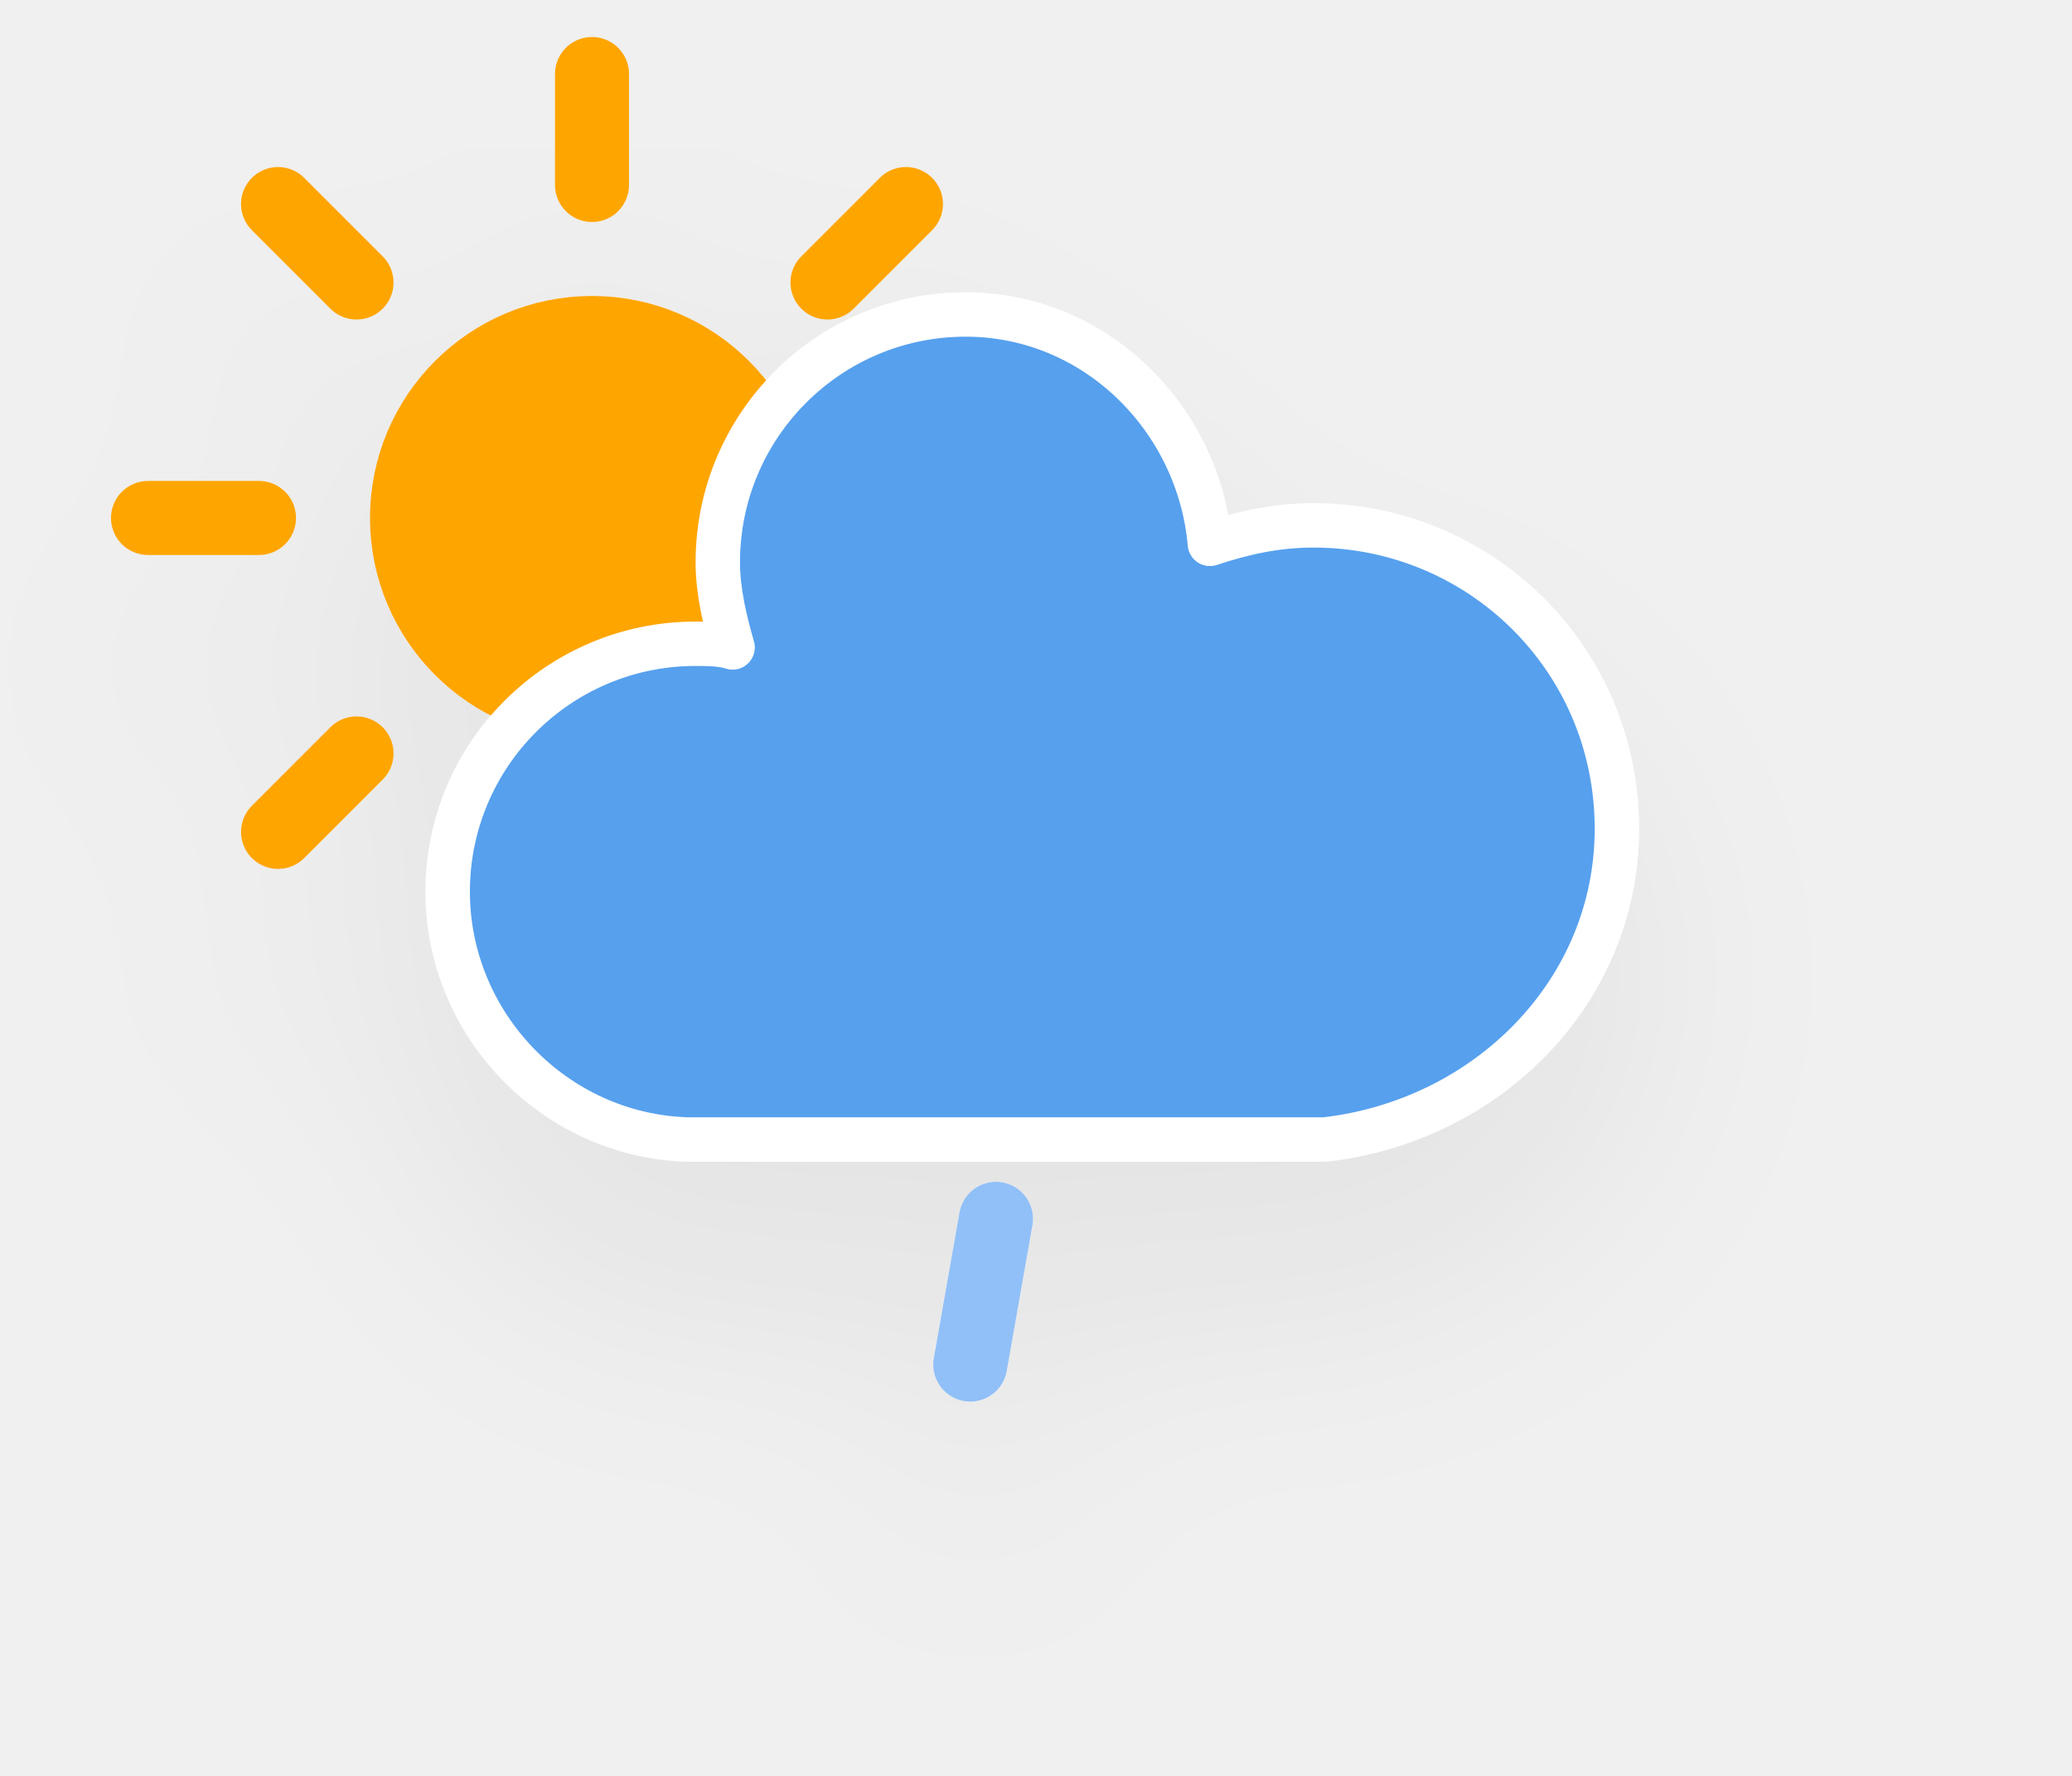
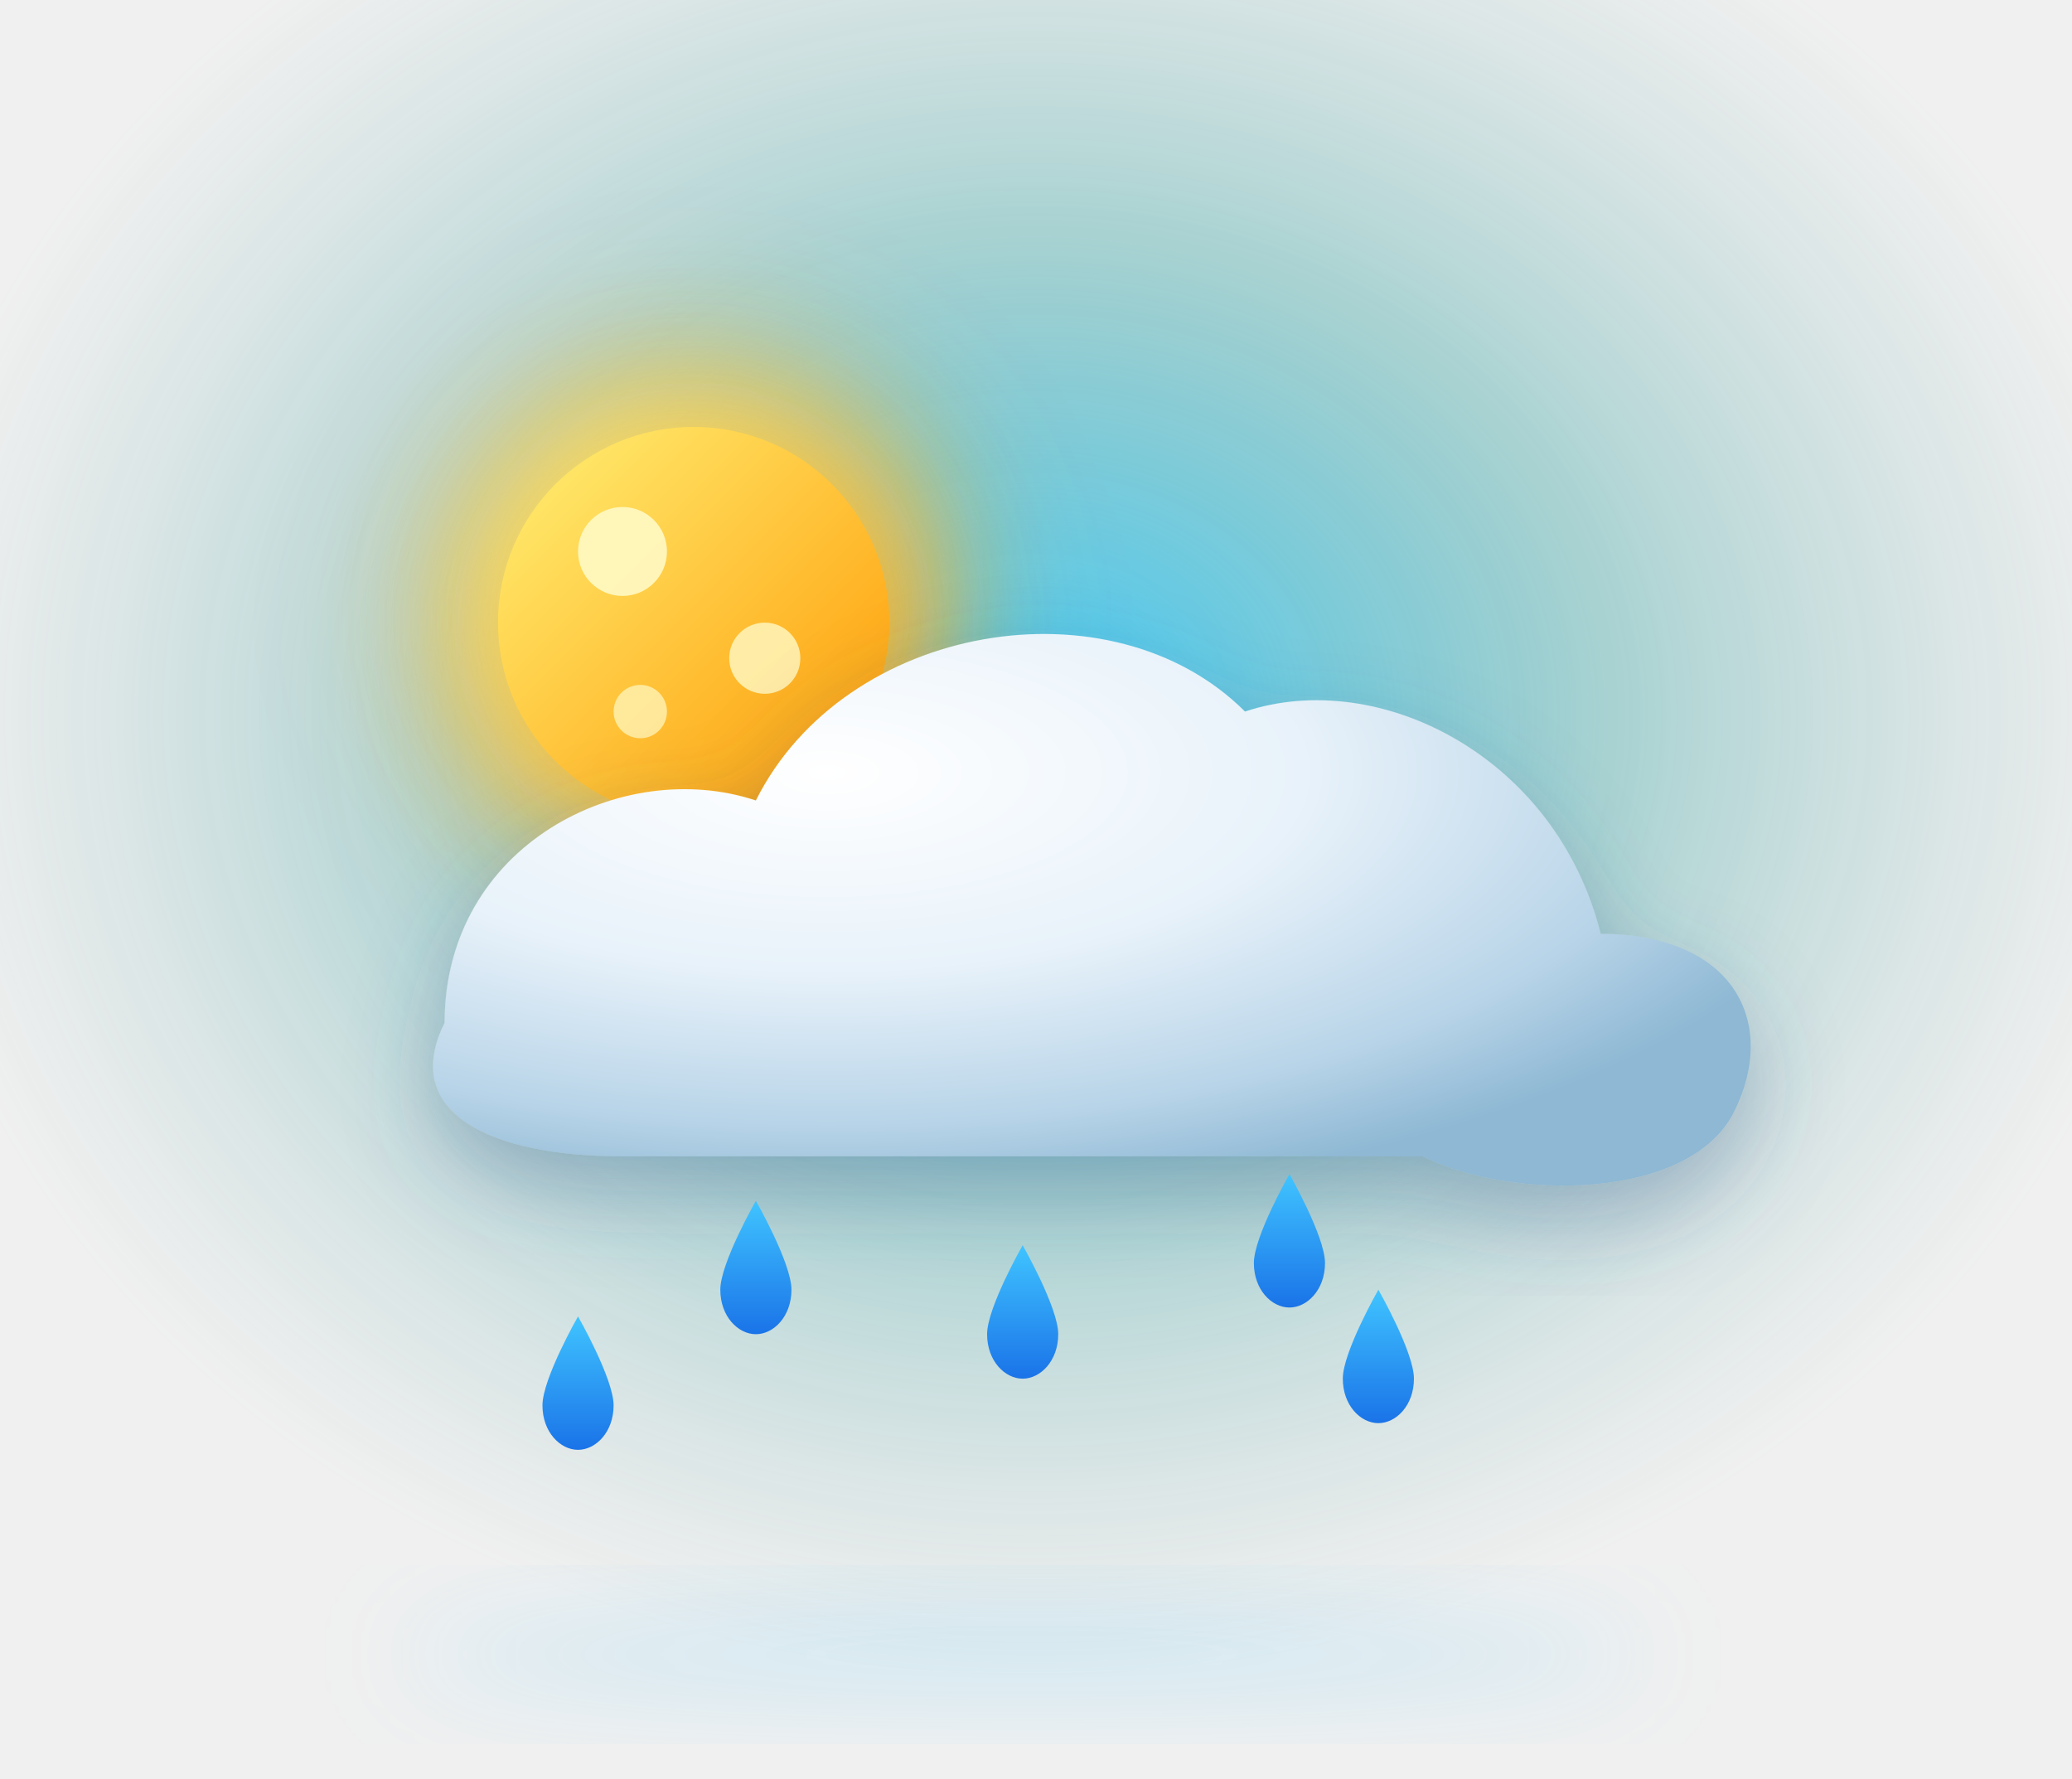
- <svg xmlns="http://www.w3.org/2000/svg" width="56" height="48" version="1.1">
+ <svg xmlns="http://www.w3.org/2000/svg" width="233" height="200" viewBox="0 0 233 200">
  <defs>
-     <filter id="blur" x="-.207" y="-.211" width="1.403" height="1.5">
-       <feGaussianBlur in="SourceAlpha" stdDeviation="3" />
-       <feOffset dx="0" dy="4" result="offsetblur" />
-       <feComponentTransfer>
-         <feFuncA slope="0.05" type="linear" />
-       </feComponentTransfer>
-       <feMerge>
-         <feMergeNode />
-         <feMergeNode in="SourceGraphic" />
-       </feMerge>
+     <radialGradient id="bgGlow" cx="50%" cy="40%" r="55%">
+       <stop offset="0%" stop-color="#00BFFF" stop-opacity="0.7" />
+       <stop offset="50%" stop-color="#008B8B" stop-opacity="0.3" />
+       <stop offset="100%" stop-color="#5F9EA0" stop-opacity="0" />
+     </radialGradient>
+     <radialGradient id="sunGlowHard" cx="50%" cy="50%" r="50%">
+       <stop offset="0%" stop-color="#FFE566" stop-opacity="0.9" />
+       <stop offset="40%" stop-color="#FFB820" stop-opacity="0.5" />
+       <stop offset="100%" stop-color="#FF8C00" stop-opacity="0" />
+     </radialGradient>
+     <linearGradient id="sunCoreHard" x1="0" y1="0" x2="1" y2="1">
+       <stop offset="0%" stop-color="#FFF176" />
+       <stop offset="100%" stop-color="#FF9800" />
+     </linearGradient>
+     <radialGradient id="cloudGrad" cx="30%" cy="25%" r="80%">
+       <stop offset="0%" stop-color="#FFFFFF" />
+       <stop offset="45%" stop-color="#E8F2FA" />
+       <stop offset="80%" stop-color="#B8D4E8" />
+       <stop offset="100%" stop-color="#8EB8D4" />
+     </radialGradient>
+     <linearGradient id="rainHard" x1="0" y1="0" x2="0" y2="1">
+       <stop offset="0%" stop-color="#40C4FF" />
+       <stop offset="100%" stop-color="#1A73E8" />
+     </linearGradient>
+     <filter id="glowHard" x="-50%" y="-50%" width="200%" height="200%">
+       <feGaussianBlur stdDeviation="6" />
    </filter>
-     <style type="text/css">
-       
-       /*
- ** SUN
- */
-       @keyframes am-weather-sun {
-         0% {
-           -webkit-transform: rotate(0deg);
-           -moz-transform: rotate(0deg);
-           -ms-transform: rotate(0deg);
-           transform: rotate(0deg);
-         }
+     <filter id="cloudShadowHard" x="-20%" y="-20%" width="140%" height="140%">
+       <feDropShadow dx="0" dy="4" stdDeviation="5" flood-color="#3A5C8C" flood-opacity="0.35" />
+     </filter>
+   </defs>
+   <style>
+     .bgLayer {
+       animation: bgPulse 6s ease-in-out infinite;
+     }
+     /* NOWA ANIMACJA SŁOŃCA: wychodzi i chowa się za chmurą */
+     .sunMove {
+       animation: slideBehindCloud 8s ease-in-out infinite alternate;
+       transform-origin: 78px 70px;
+     }
+     .cloudMoveHard {
+       animation: cloudMove 5s ease-in-out infinite;
+     }
+     .rainDropHard {
+       animation: fallHard 1.2s linear infinite;
+     }
+     .rd2h { animation-delay: 0.4s; }
+     .rd3h { animation-delay: 0.7s; }
+     .rd4h { animation-delay: 0.2s; }
+     .rd5h { animation-delay: 0.9s; }

-         100% {
-           -webkit-transform: rotate(360deg);
-           -moz-transform: rotate(360deg);
-           -ms-transform: rotate(360deg);
-           transform: rotate(360deg);
-         }
-       }
- 
-       .am-weather-sun {
-         -webkit-animation-name: am-weather-sun;
-         -moz-animation-name: am-weather-sun;
-         -ms-animation-name: am-weather-sun;
-         animation-name: am-weather-sun;
-         -webkit-animation-duration: 9s;
-         -moz-animation-duration: 9s;
-         -ms-animation-duration: 9s;
-         animation-duration: 9s;
-         -webkit-animation-timing-function: linear;
-         -moz-animation-timing-function: linear;
-         -ms-animation-timing-function: linear;
-         animation-timing-function: linear;
-         -webkit-animation-iteration-count: infinite;
-         -moz-animation-iteration-count: infinite;
-         -ms-animation-iteration-count: infinite;
-         animation-iteration-count: infinite;
-       }
- 
-       /*
- ** CLOUDS
- */
-       @keyframes am-weather-cloud-2 {
-         0% {
-           -webkit-transform: translate(0px, 0px);
-           -moz-transform: translate(0px, 0px);
-           -ms-transform: translate(0px, 0px);
-           transform: translate(0px, 0px);
-         }
- 
-         50% {
-           -webkit-transform: translate(2px, 0px);
-           -moz-transform: translate(2px, 0px);
-           -ms-transform: translate(2px, 0px);
-           transform: translate(2px, 0px);
-         }
- 
-         100% {
-           -webkit-transform: translate(0px, 0px);
-           -moz-transform: translate(0px, 0px);
-           -ms-transform: translate(0px, 0px);
-           transform: translate(0px, 0px);
-         }
-       }
- 
-       .am-weather-cloud-2 {
-         -webkit-animation-name: am-weather-cloud-2;
-         -moz-animation-name: am-weather-cloud-2;
-         animation-name: am-weather-cloud-2;
-         -webkit-animation-duration: 3s;
-         -moz-animation-duration: 3s;
-         animation-duration: 3s;
-         -webkit-animation-timing-function: linear;
-         -moz-animation-timing-function: linear;
-         animation-timing-function: linear;
-         -webkit-animation-iteration-count: infinite;
-         -moz-animation-iteration-count: infinite;
-         animation-iteration-count: infinite;
-       }
- 
-       /*
- ** RAIN
- */
-       @keyframes am-weather-rain {
-         0% {
-           stroke-dashoffset: 0;
-         }
- 
-         100% {
-           stroke-dashoffset: -100;
-         }
-       }
- 
-       .am-weather-rain-1 {
-         -webkit-animation-name: am-weather-rain;
-         -moz-animation-name: am-weather-rain;
-         -ms-animation-name: am-weather-rain;
-         animation-name: am-weather-rain;
-         -webkit-animation-duration: 8s;
-         -moz-animation-duration: 8s;
-         -ms-animation-duration: 8s;
-         animation-duration: 8s;
-         -webkit-animation-timing-function: linear;
-         -moz-animation-timing-function: linear;
-         -ms-animation-timing-function: linear;
-         animation-timing-function: linear;
-         -webkit-animation-iteration-count: infinite;
-         -moz-animation-iteration-count: infinite;
-         -ms-animation-iteration-count: infinite;
-         animation-iteration-count: infinite;
-       }
-       
-     </style>
-   </defs>
-   <g transform="translate(16,-2)" filter="url(#blur)">
-     <g transform="translate(0,16)">
-       <g class="am-weather-sun" style="-moz-animation-duration:9s;-moz-animation-iteration-count:infinite;-moz-animation-name:am-weather-sun;-moz-animation-timing-function:linear;-ms-animation-duration:9s;-ms-animation-iteration-count:infinite;-ms-animation-name:am-weather-sun;-ms-animation-timing-function:linear;-webkit-animation-duration:9s;-webkit-animation-iteration-count:infinite;-webkit-animation-name:am-weather-sun;-webkit-animation-timing-function:linear">
-         <line transform="translate(0,9)" y2="3" fill="none" stroke="#ffa500" stroke-linecap="round" stroke-width="2" />
-         <g transform="rotate(45)">
-           <line transform="translate(0,9)" y2="3" fill="none" stroke="#ffa500" stroke-linecap="round" stroke-width="2" />
-         </g>
-         <g transform="rotate(90)">
-           <line transform="translate(0,9)" y2="3" fill="none" stroke="#ffa500" stroke-linecap="round" stroke-width="2" />
-         </g>
-         <g transform="rotate(135)">
-           <line transform="translate(0,9)" y2="3" fill="none" stroke="#ffa500" stroke-linecap="round" stroke-width="2" />
-         </g>
-         <g transform="scale(-1)">
-           <line transform="translate(0,9)" y2="3" fill="none" stroke="#ffa500" stroke-linecap="round" stroke-width="2" />
-         </g>
-         <g transform="rotate(225)">
-           <line transform="translate(0,9)" y2="3" fill="none" stroke="#ffa500" stroke-linecap="round" stroke-width="2" />
-         </g>
-         <g transform="rotate(-90)">
-           <line transform="translate(0,9)" y2="3" fill="none" stroke="#ffa500" stroke-linecap="round" stroke-width="2" />
-         </g>
-         <g transform="rotate(-45)">
-           <line transform="translate(0,9)" y2="3" fill="none" stroke="#ffa500" stroke-linecap="round" stroke-width="2" />
-         </g>
-         <circle r="5" fill="#ffa500" stroke="#ffa500" stroke-width="2" />
-       </g>
-     </g>
-     <g class="am-weather-cloud-3" style="-moz-animation-duration:3s;-moz-animation-iteration-count:infinite;-moz-animation-name:am-weather-cloud-2;-moz-animation-timing-function:linear;-webkit-animation-duration:3s;-webkit-animation-iteration-count:infinite;-webkit-animation-name:am-weather-cloud-2;-webkit-animation-timing-function:linear">
-       <path transform="translate(-20,-11)" d="m47.7 35.4c0-4.6-3.7-8.2-8.2-8.2-1 0-1.9 0.2-2.8 0.5-0.3-3.4-3.1-6.2-6.6-6.2-3.7 0-6.7 3-6.7 6.7 0 0.8 0.2 1.6 0.4 2.3-0.3-0.1-0.7-0.1-1-0.1-3.7 0-6.7 3-6.7 6.7 0 3.6 2.9 6.6 6.5 6.7h17.2c4.4-0.5 7.9-4 7.9-8.4z" fill="#57a0ee" stroke="#fff" stroke-linejoin="round" stroke-width="1.2" />
-     </g>
-     <g class="am-weather-rain-1" transform="translate(-20,-10) rotate(10,-238.68,233.96)">
-       <line class="am-weather-rain-1" transform="translate(-6,1)" y2="8" fill="none" stroke="#91c0f8" stroke-dasharray="4, 7" stroke-linecap="round" stroke-width="2" style="-moz-animation-duration:8s;-moz-animation-iteration-count:infinite;-moz-animation-name:am-weather-rain;-moz-animation-timing-function:linear;-ms-animation-duration:8s;-ms-animation-iteration-count:infinite;-ms-animation-name:am-weather-rain;-ms-animation-timing-function:linear;-webkit-animation-duration:8s;-webkit-animation-iteration-count:infinite;-webkit-animation-name:am-weather-rain;-webkit-animation-timing-function:linear" />
-     </g>
+     @keyframes bgPulse {
+       0%,100% { opacity: 0.85; }
+       50% { opacity: 1; }
+     }
+     @keyframes slideBehindCloud {
+       0% { transform: translateX(0); }
+       100% { transform: translateX(72px); }
+     }
+     @keyframes cloudMove {
+       0%,100% { transform: translateX(0) translateY(0); }
+       50% { transform: translateX(-3px) translateY(-2px); }
+     }
+     @keyframes fallHard {
+       0% { transform: translateY(-15px); opacity: 0; }
+       30% { opacity: 1; }
+       70% { opacity: 0.9; }
+       100% { transform: translateY(38px); opacity: 0; }
+     }
+   </style>
+   <rect width="233" height="200" fill="url(#bgGlow)" class="bgLayer" />
+   <g class="sunMove">
+     <circle cx="78" cy="70" r="40" fill="url(#sunGlowHard)" filter="url(#glowHard)" />
+     <circle cx="78" cy="70" r="26" fill="url(#sunCoreHard)" filter="url(#glowHard)" opacity="0.9" />
+     <circle cx="78" cy="70" r="22" fill="url(#sunCoreHard)" />
+     <circle cx="70" cy="62" r="5" fill="#FFF9C4" opacity="0.9" />
+     <circle cx="86" cy="74" r="4" fill="#FFF9C4" opacity="0.8" />
+     <circle cx="72" cy="80" r="3" fill="#FFF9C4" opacity="0.7" />
  </g>
+   <path class="cloudMoveHard" filter="url(#cloudShadowHard)" d="M 50,115             C 50,95 70,85 85,90             C 95,70 125,65 140,80             C 155,75 175,85 180,105             C 195,105 200,115 195,125             C 190,135 170,135 160,130             L 70,130             C 55,130 45,125 50,115 Z" fill="url(#cloudGrad)" />
+   <g>
+     <path class="rainDropHard" d="M85 135 C85 135 81 142 81 145 C81 148 83 150 85 150 C87 150 89 148 89 145 C89 142 85 135 85 135Z" fill="url(#rainHard)" />
+     <path class="rainDropHard rd2h" d="M115 140 C115 140 111 147 111 150 C111 153 113 155 115 155 C117 155 119 153 119 150 C119 147 115 140 115 140Z" fill="url(#rainHard)" />
+     <path class="rainDropHard rd3h" d="M145 132 C145 132 141 139 141 142 C141 145 143 147 145 147 C147 147 149 145 149 142 C149 139 145 132 145 132Z" fill="url(#rainHard)" />
+     <path class="rainDropHard rd4h" d="M65 148 C65 148 61 155 61 158 C61 161 63 163 65 163 C67 163 69 161 69 158 C69 155 65 148 65 148Z" fill="url(#rainHard)" />
+     <path class="rainDropHard rd5h" d="M155 145 C155 145 151 152 151 155 C151 158 153 160 155 160 C157 160 159 158 159 155 C159 152 155 145 155 145Z" fill="url(#rainHard)" />
+   </g>
+   <ellipse cx="115" cy="186" rx="70" ry="5" fill="#40C4FF" opacity="0.2" filter="url(#glowHard)" />
</svg>
